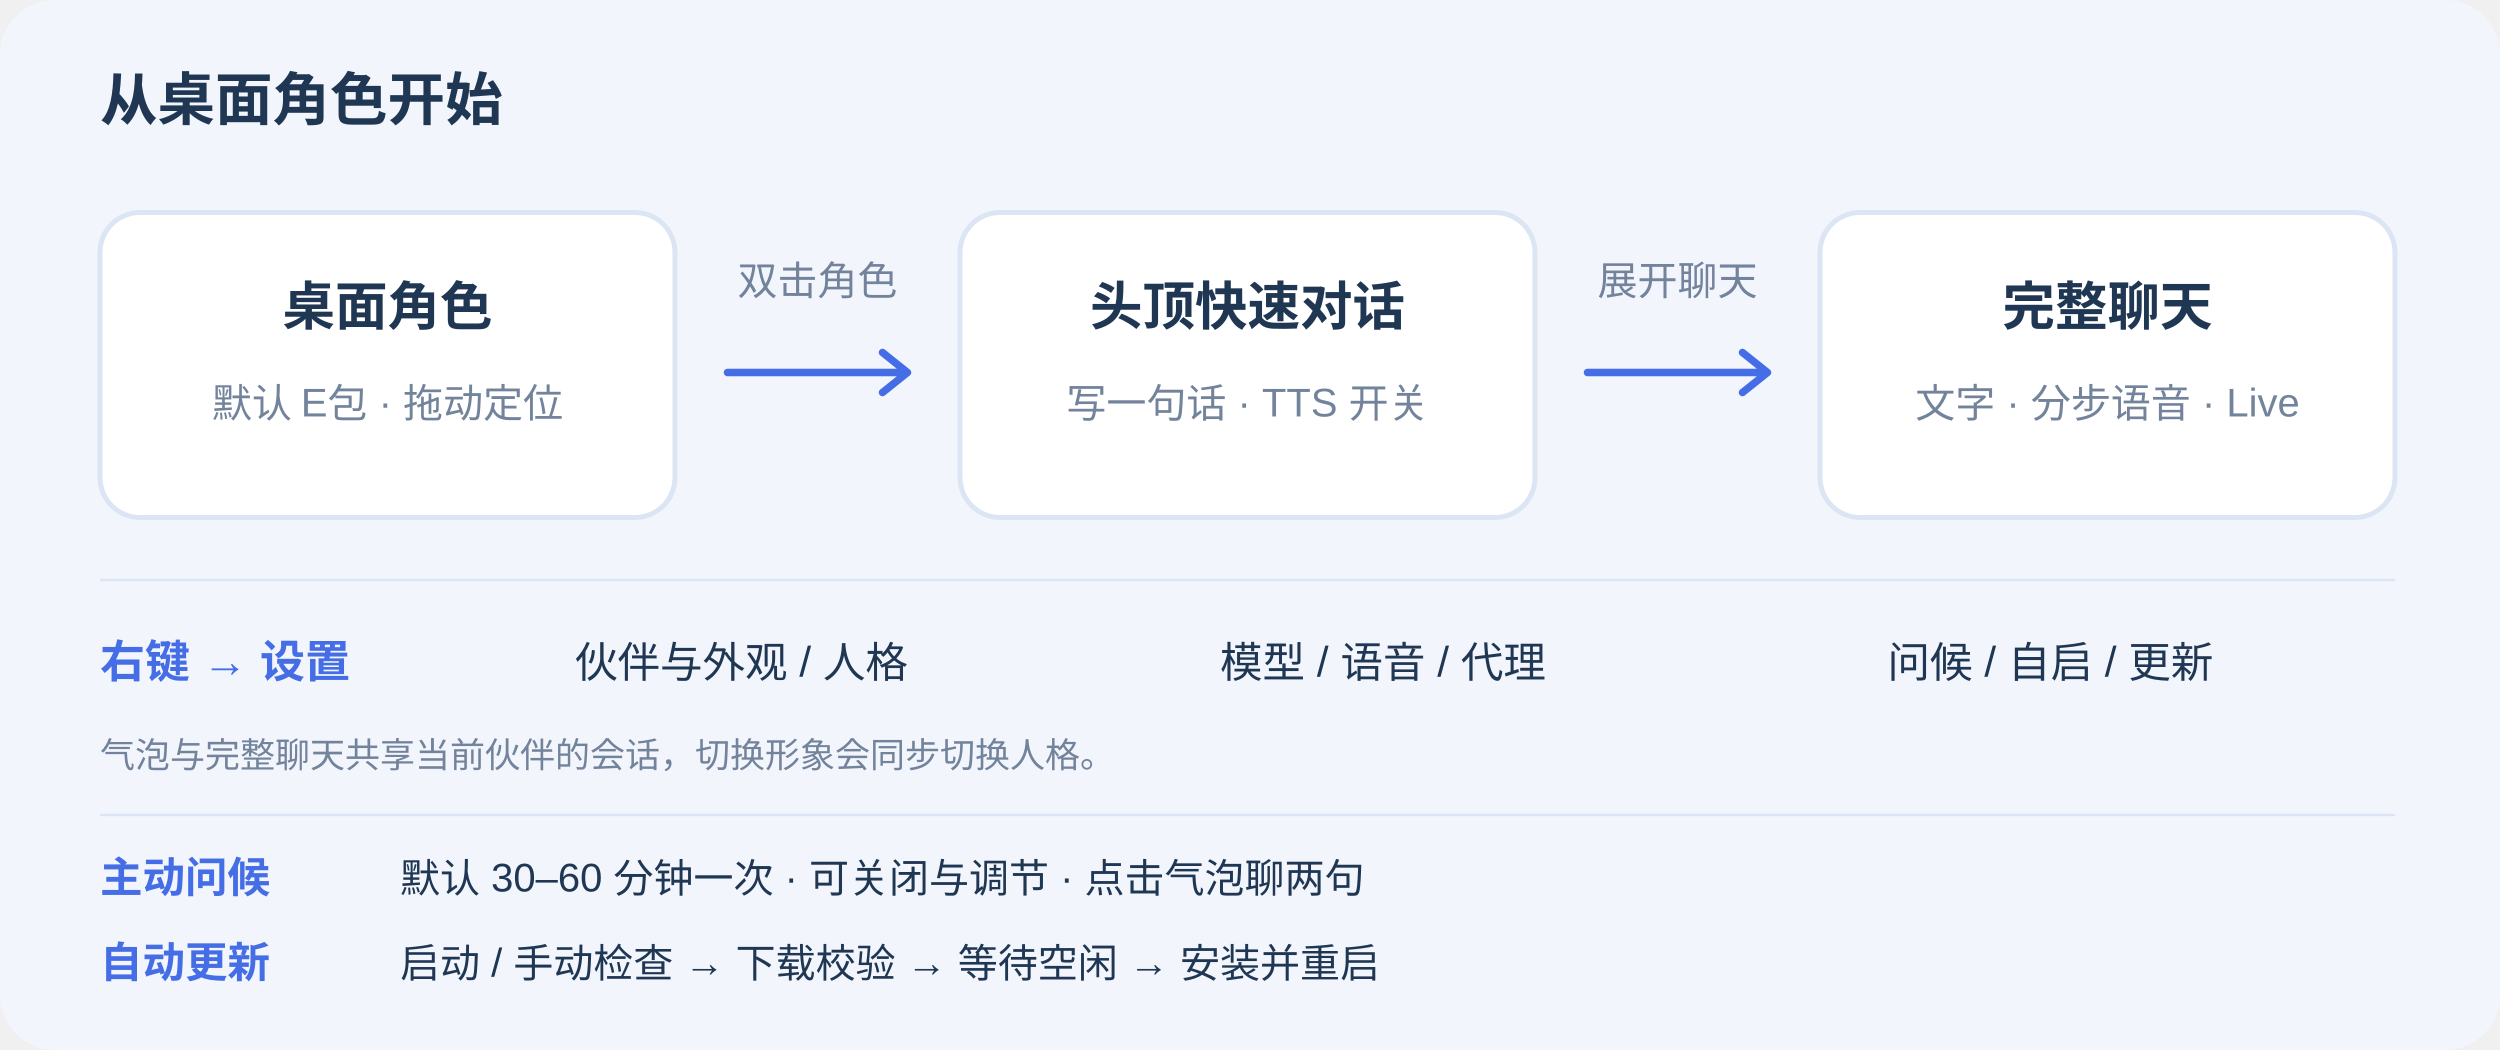
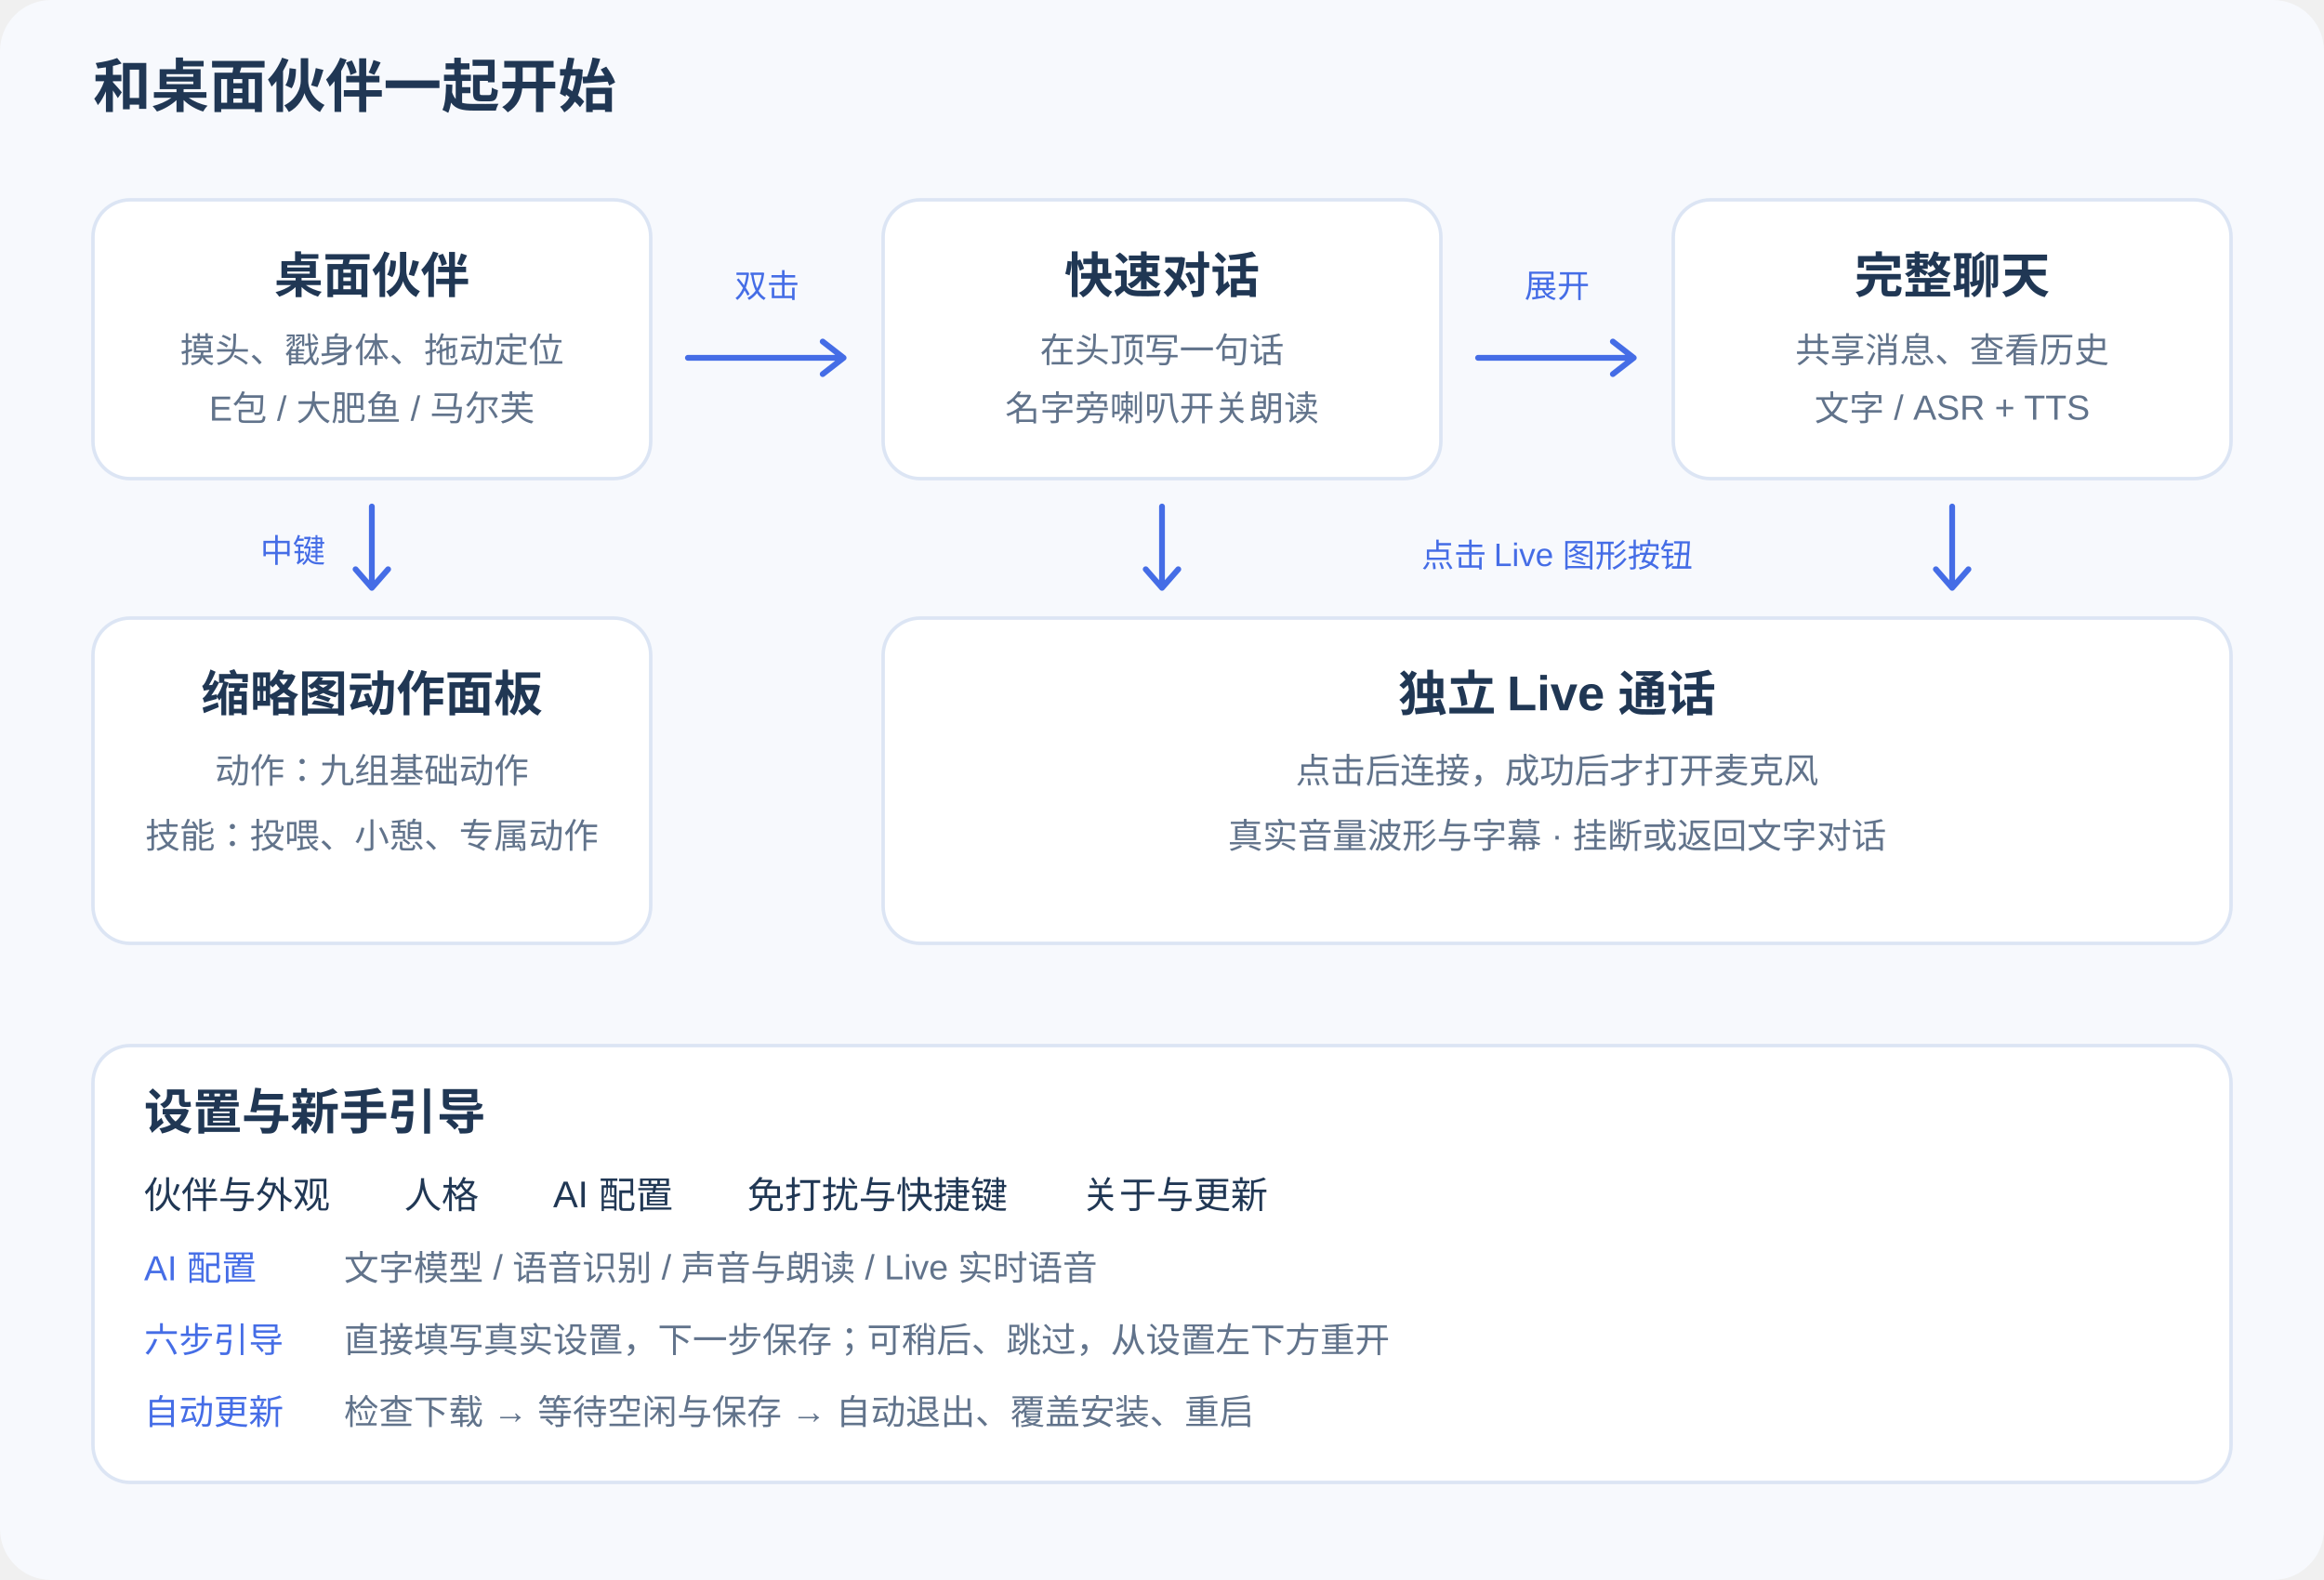
- <svg xmlns="http://www.w3.org/2000/svg" width="1000" height="420" viewBox="0 0 1000 420" role="img" aria-label="桌面伙伴操作流程：双击角色打开快速对话，再展开完整聊天；设置中配置外观人格与服务">
-   <rect width="1000" height="420" rx="22" fill="#F2F6FC" />
+ <svg xmlns="http://www.w3.org/2000/svg" width="1000" height="680" viewBox="0 0 1000 680" role="img" aria-label="桌面伙伴0.5.0使用流程：双击快速对话并展开完整聊天，中键选择动作与技能，Live图形按钮打开独立通话；五项设置导航和六步新手引导">
+   <rect width="1000" height="680" rx="22" fill="#F7F9FD" />
  <g font-family="Microsoft YaHei UI,Microsoft YaHei,Arial,sans-serif">
-     <text x="40" y="48" fill="#203754" font-size="23" font-weight="600">从桌面角色开始</text>
-     <g fill="#FFFFFF" stroke="#DCE5F4" stroke-width="2">
-       <rect x="40" y="85" width="230" height="122" rx="16" />
-       <rect x="384" y="85" width="230" height="122" rx="16" />
-       <rect x="728" y="85" width="230" height="122" rx="16" />
+     <text x="40" y="46" fill="#203754" font-size="25" font-weight="600">和桌面伙伴一起开始</text>
+     <g fill="#FFFFFF" stroke="#DCE5F4" stroke-width="1.5">
+       <rect x="40" y="86" width="240" height="120" rx="16" />
+       <rect x="380" y="86" width="240" height="120" rx="16" />
+       <rect x="720" y="86" width="240" height="120" rx="16" />
+       <rect x="40" y="266" width="240" height="140" rx="16" />
+       <rect x="380" y="266" width="580" height="140" rx="16" />
+       <rect x="40" y="450" width="920" height="188" rx="16" />
    </g>
    <g text-anchor="middle">
      <g fill="#203754" font-size="21" font-weight="600">
-         <text x="155" y="130">桌面角色</text>
-         <text x="499" y="130">头顶快速对话</text>
-         <text x="843" y="130">完整聊天</text>
+         <text x="160" y="126">桌面伙伴</text>
+         <text x="500" y="126">快速对话</text>
+         <text x="840" y="126">完整聊天</text>
+         <text x="160" y="306">缩略图动作面板</text>
+         <text x="670" y="306">独立 Live 通话</text>
      </g>
-       <g fill="#72839B" font-size="16">
-         <text x="155" y="167">默认 E包 · 拖动定位</text>
-         <text x="499" y="167">写一句话 · TTS 开关</text>
-         <text x="843" y="167">文字 · 分步语音 · Live</text>
-         <text x="327" y="118">双击角色</text>
-         <text x="671" y="118">展开聊天</text>
+       <g fill="#61738B" font-size="15">
+         <text x="160" y="156">摸头、戳身体、拖动定位</text>
+         <text x="160" y="181">E包 / 大肥鱼 / 马尔芙</text>
+         <text x="500" y="156">在头顶写一句话</text>
+         <text x="500" y="181">名字旁喇叭开关朗读</text>
+         <text x="840" y="156">共享消息、查看历史</text>
+         <text x="840" y="181">文字 / ASR + TTS</text>
+         <text x="160" y="337">动作：九组基础动作</text>
+         <text x="160" y="365">技能：投喂、小憩、专属动作</text>
+         <text x="670" y="337">点击后连接，成功后才打开麦克风</text>
+         <text x="670" y="365">真实音量波形与字幕 · 挂断或返回文字对话</text>
+       </g>
+       <g fill="#456DE6" font-size="14">
+         <text x="330" y="128">双击</text>
+         <text x="670" y="128">展开</text>
+         <text x="126" y="242">中键</text>
+         <text x="670" y="244">点击 Live 图形按钮</text>
      </g>
    </g>
-     <g stroke="#456DE6" stroke-width="3" fill="none" stroke-linecap="round" stroke-linejoin="round">
-       <path d="M291 149h72m-10-8 10 8-10 8" />
-       <path d="M635 149h72m-10-8 10 8-10 8" />
+     <g stroke="#456DE6" stroke-width="2.5" fill="none" stroke-linecap="round" stroke-linejoin="round">
+       <path d="M296 154h67m-9-7 9 7-9 7" />
+       <path d="M636 154h67m-9-7 9 7-9 7" />
+       <path d="M160 218v35m-7-8 7 8 7-8" />
+       <path d="M500 218v35m-7-8 7 8 7-8" />
+       <path d="M840 218v35m-7-8 7 8 7-8" />
    </g>
-     <path d="M40 232h918" stroke="#DCE5F4" />
-     <text x="40" y="271" fill="#456DE6" font-size="18" font-weight="600">右键 → 设置</text>
-     <text x="230" y="271" fill="#203754" font-size="17">伙伴与外观 / 人格</text>
-     <text x="488" y="271" fill="#203754" font-size="17">模型 / 语音 / 代理</text>
-     <text x="755" y="271" fill="#203754" font-size="17">问候 / 自启 / 更新</text>
-     <text x="40" y="307" fill="#72839B" font-size="14">气泡与完整聊天共享当前伙伴的会话，切换形象会同步切换人格。</text>
-     <path d="M40 326h918" stroke="#DCE5F4" />
-     <text x="40" y="357" fill="#456DE6" font-size="17" font-weight="600">主动问候</text>
-     <text x="160" y="357" fill="#203754" font-size="16">默认 30–60 分钟一次 · 可关闭与调节 · 点击气泡聊两句</text>
-     <text x="40" y="391" fill="#456DE6" font-size="17" font-weight="600">自动更新</text>
-     <text x="160" y="391" fill="#203754" font-size="16">启动 / 手动检查 → 下载校验 → 等待空闲 → 安装并重启</text>
+     <text x="62" y="486" fill="#203754" font-size="21" font-weight="600">设置与新手引导</text>
+     <text x="62" y="520" fill="#203754" font-size="16">伙伴与外观　　人格　　AI 配置　　免打扰与快捷键　　关于与更新</text>
+     <text x="62" y="551" fill="#456DE6" font-size="15">AI 配置</text>
+     <text x="148" y="551" fill="#61738B" font-size="15">文字模型 / 语音识别 / 声音与朗读 / Live 实时语音</text>
+     <text x="62" y="582" fill="#456DE6" font-size="15">六步引导</text>
+     <text x="148" y="582" fill="#61738B" font-size="15">直接填写真实设置，下一步保存；可稍后、跳过，从设置左下方重开</text>
+     <text x="62" y="613" fill="#456DE6" font-size="15">自动更新</text>
+     <text x="148" y="613" fill="#61738B" font-size="15">检查下载 → 等待空闲与保存 → 自动退出、覆盖安装、重启</text>
  </g>
</svg>
